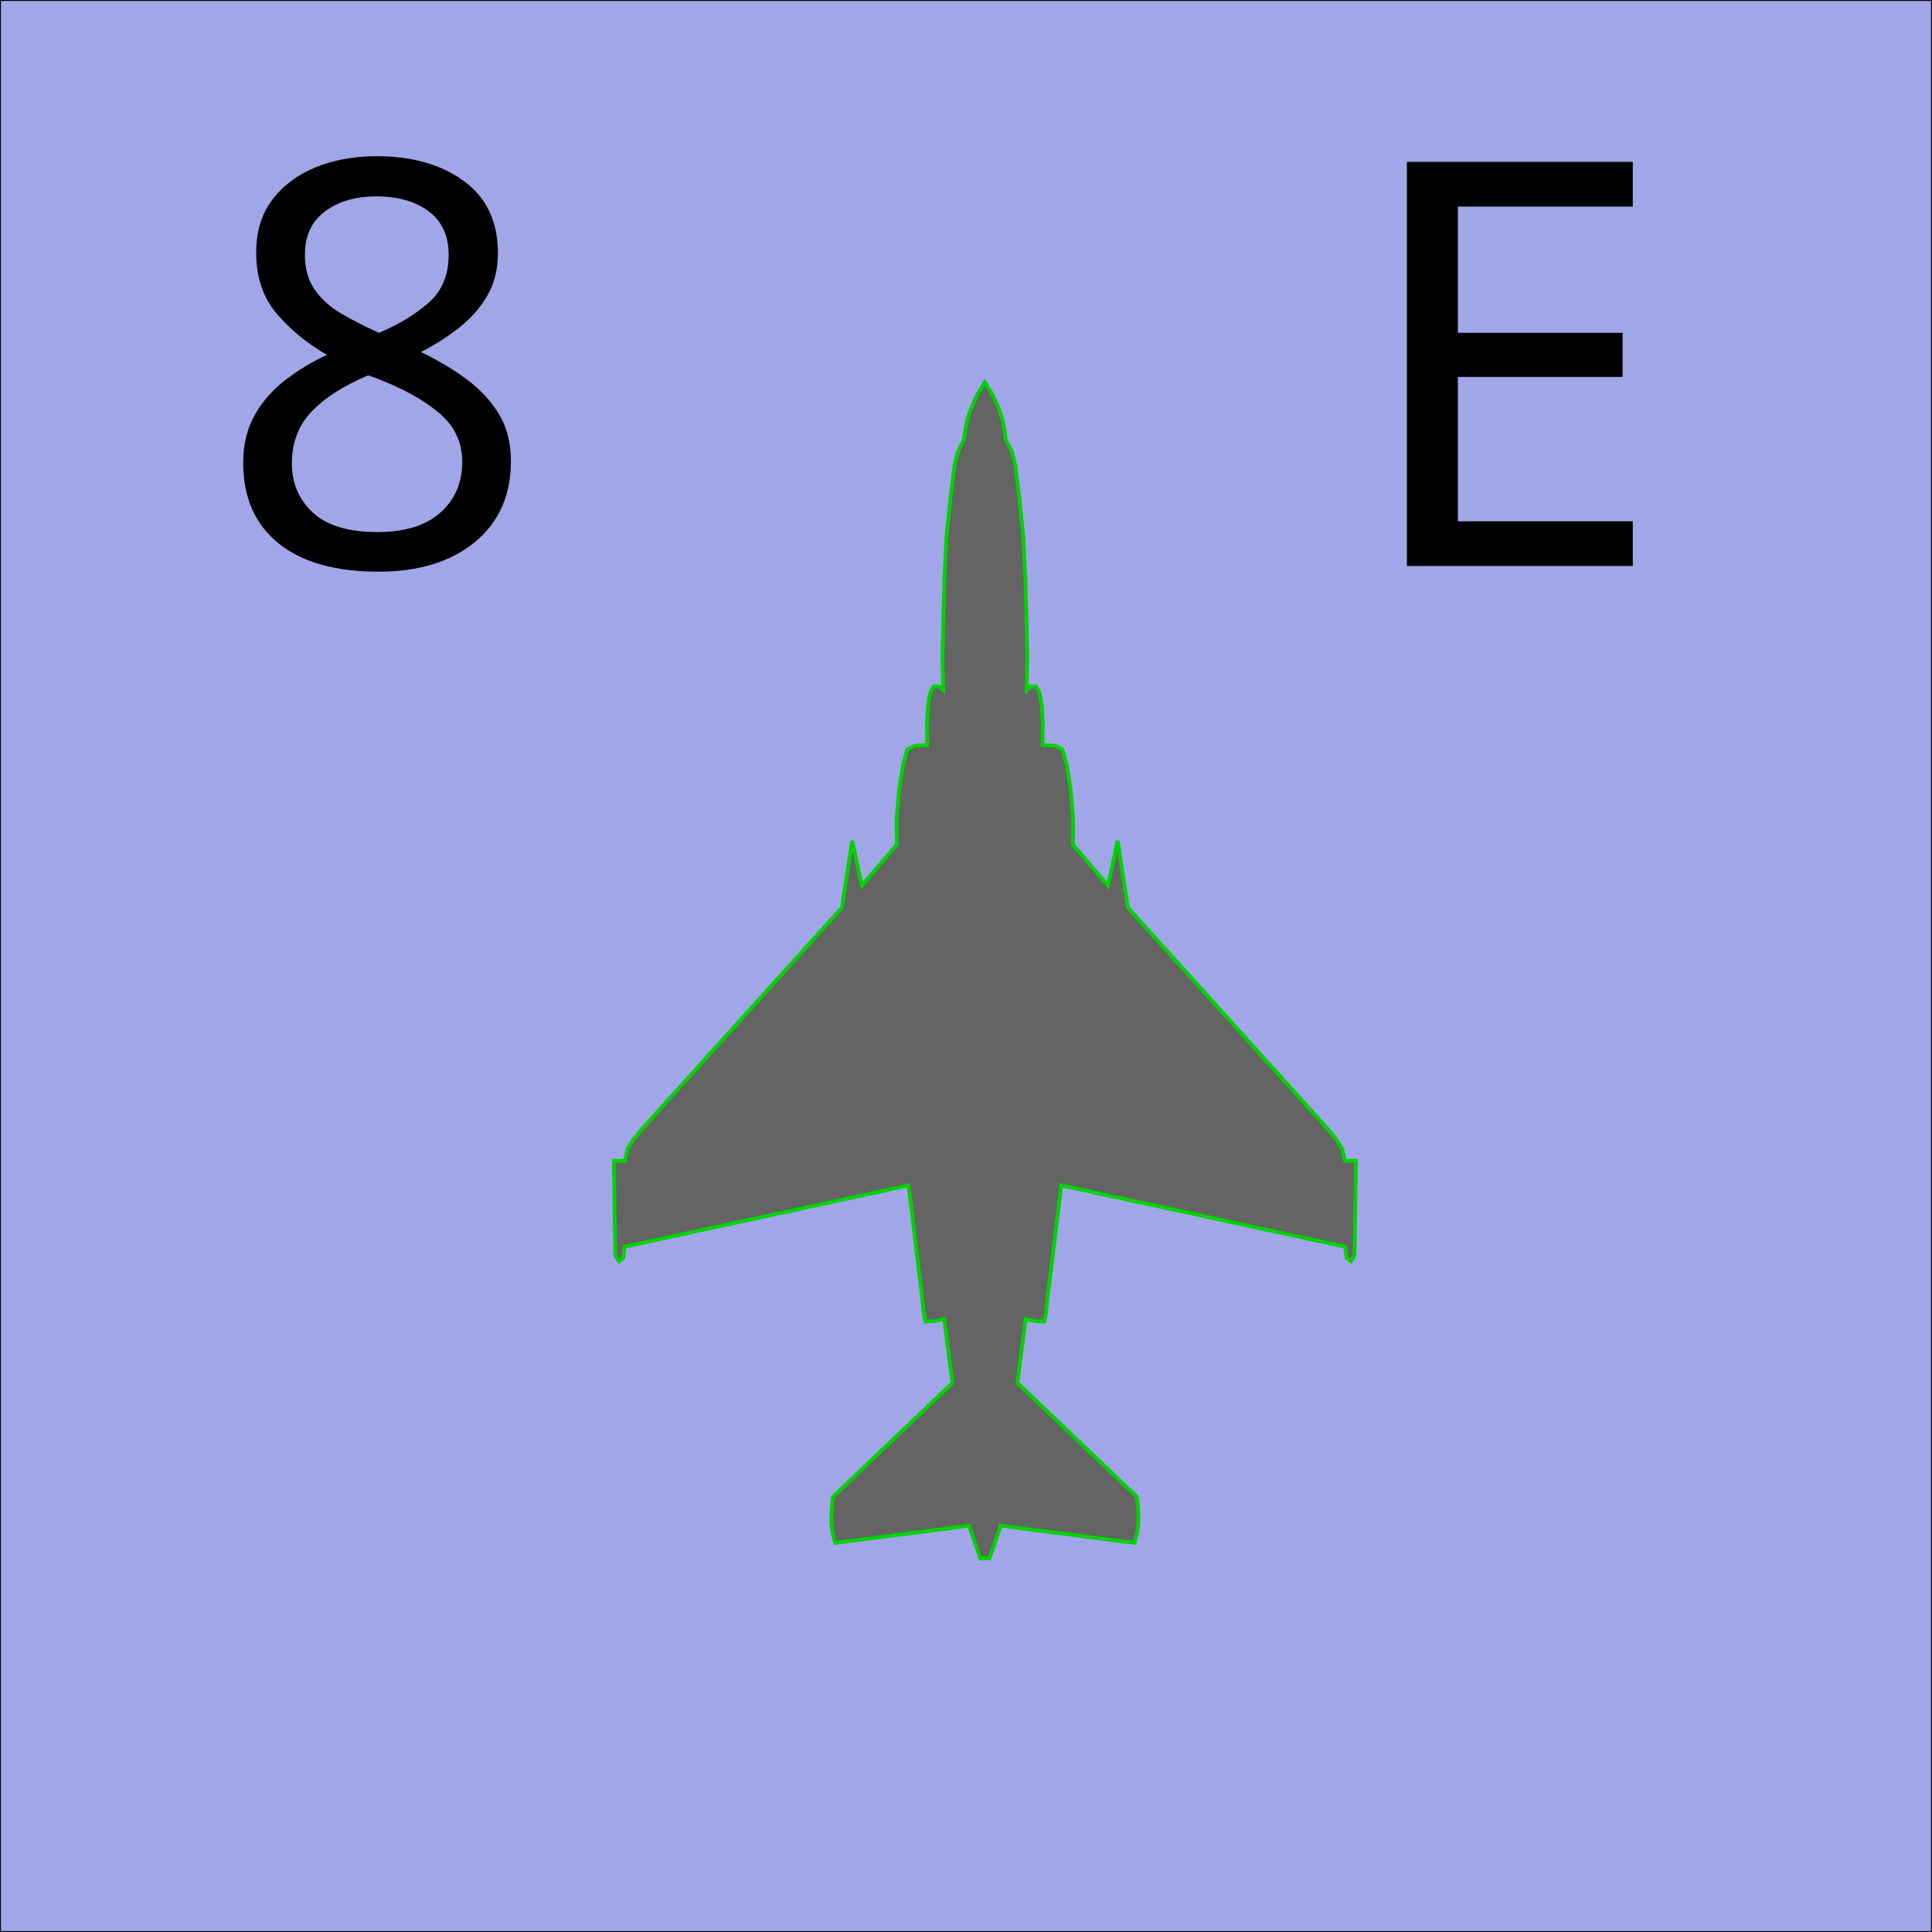
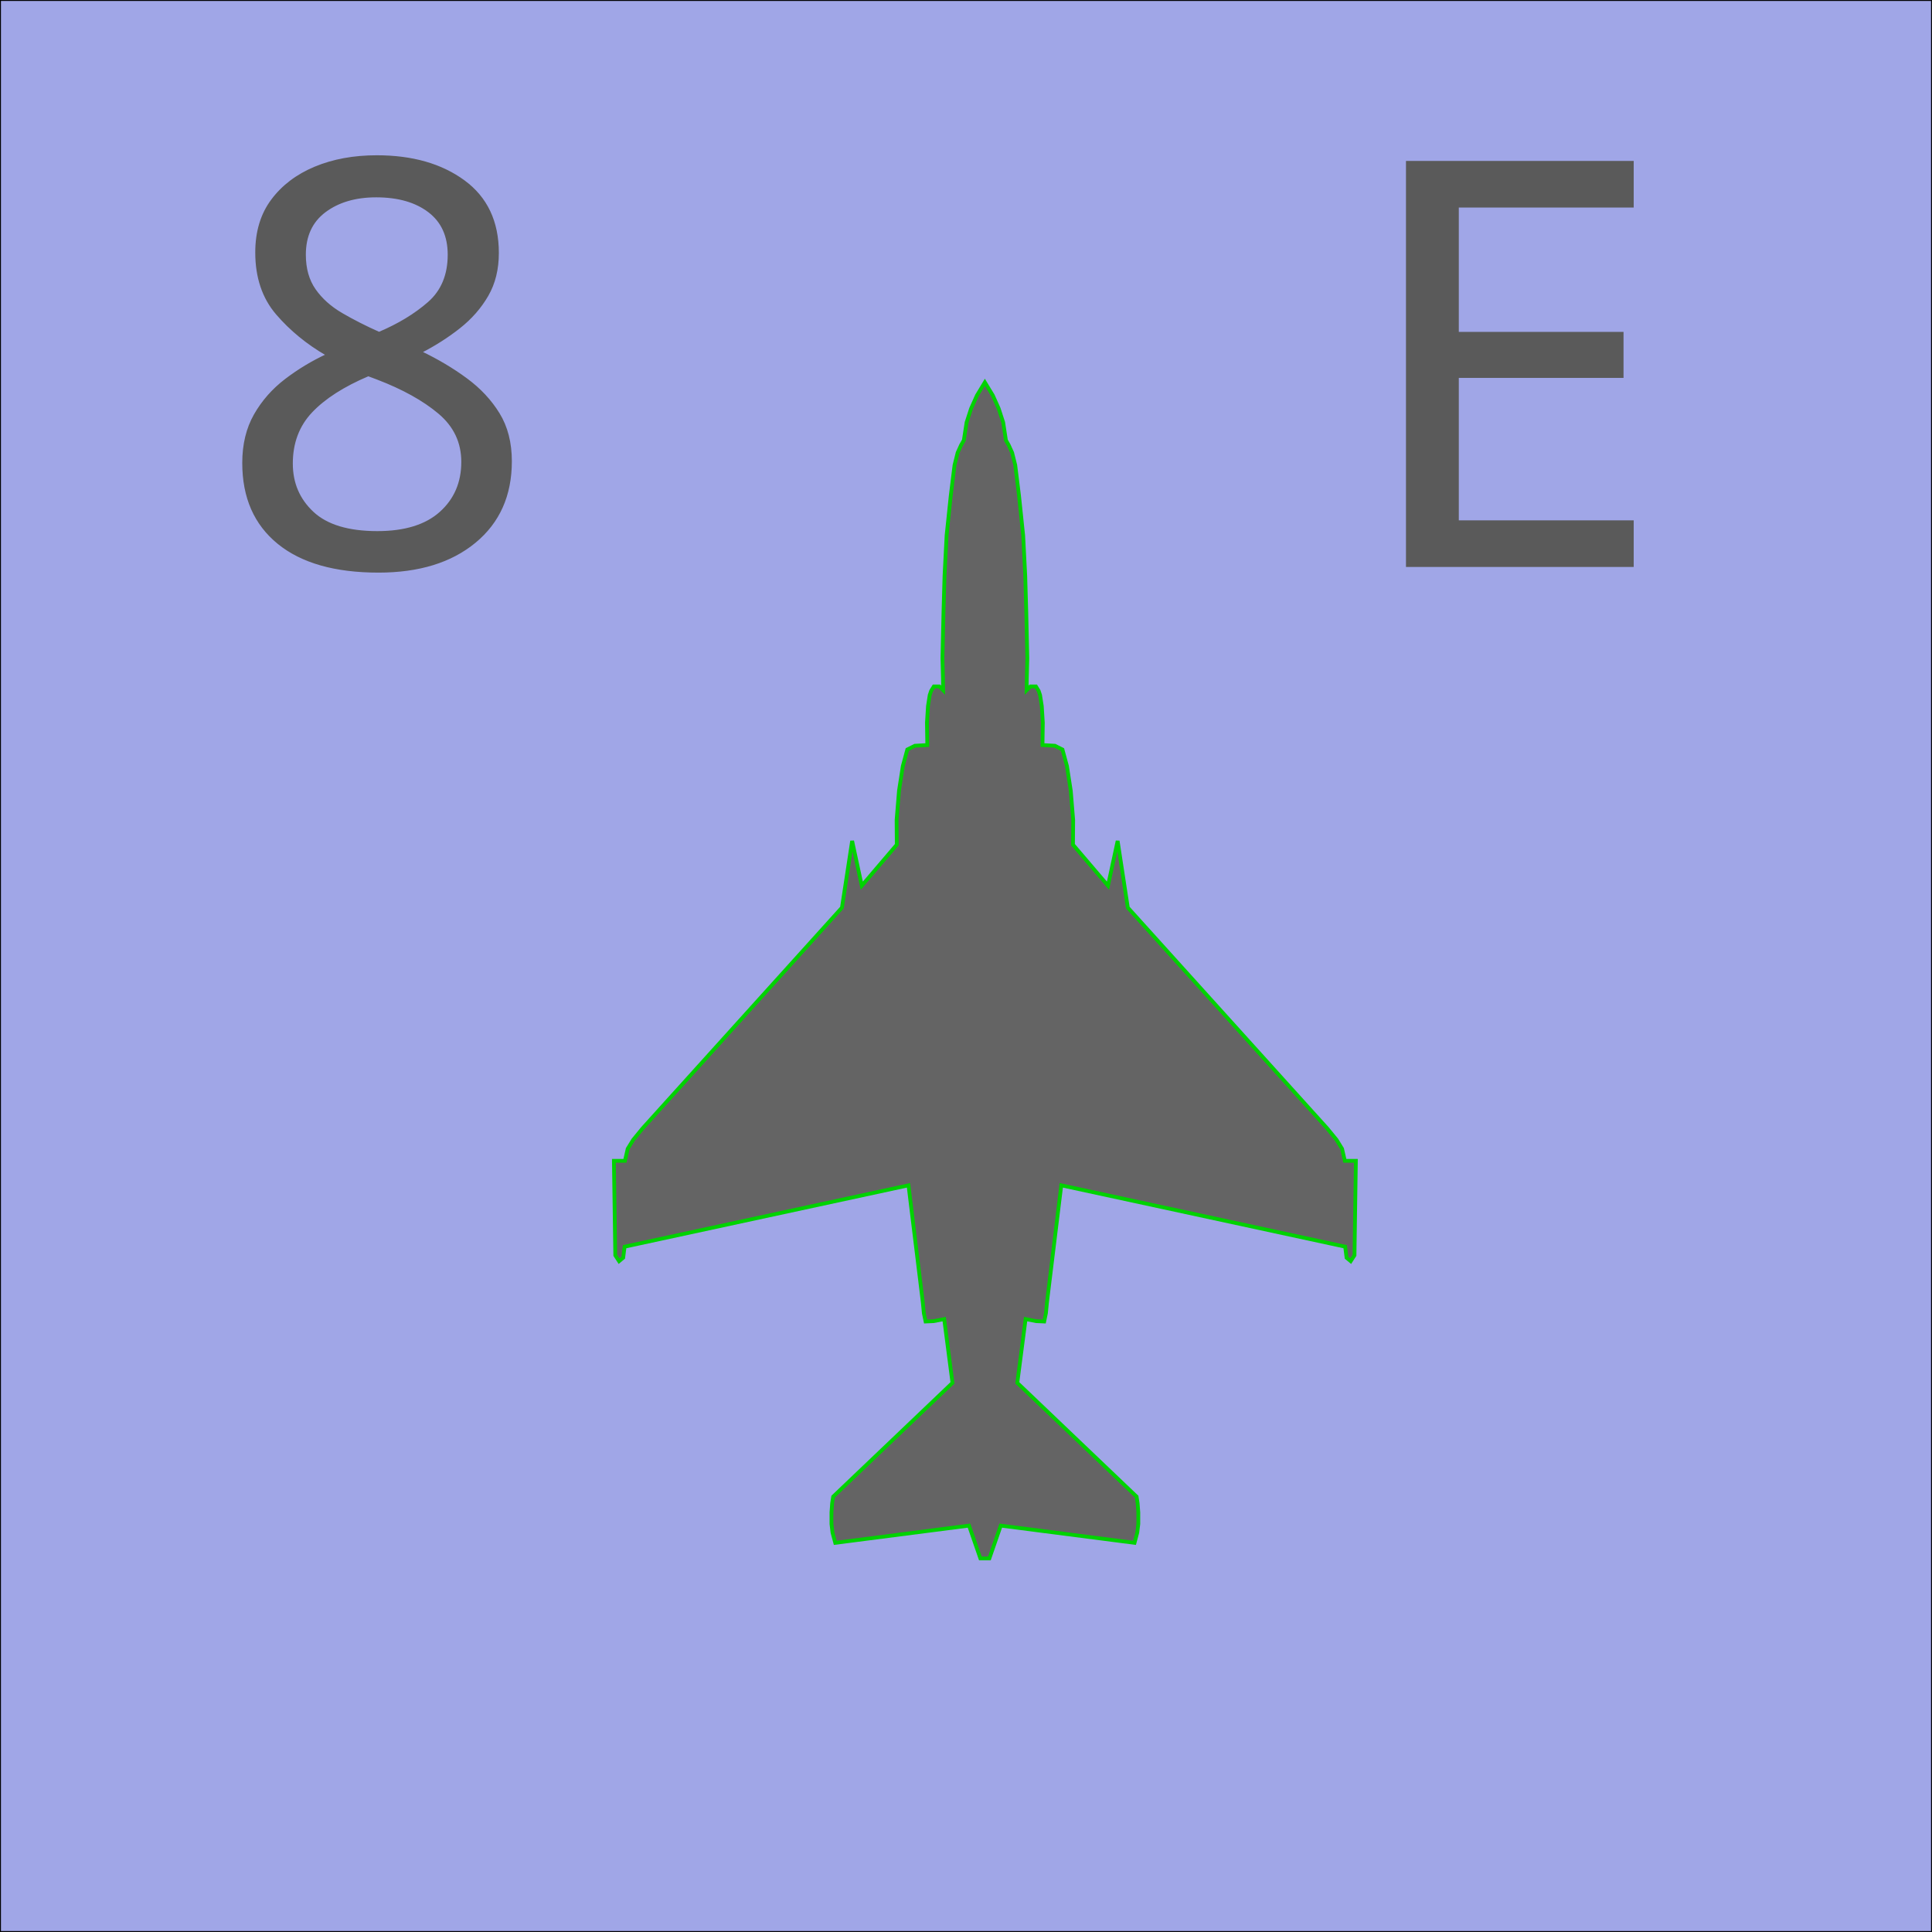
<svg xmlns="http://www.w3.org/2000/svg" width="1024" height="1024">
  <rect x="0" y="0" width="1024" height="1024" fill="#A0A6E7" fill-opacity="1" stroke="black" stroke-width="1" />
  <g transform="translate(300,180) scale(2.0)">
    <path d="m 111.011,323 h -1.198 l -3.015,-8.699 -35.45,4.568 -0.731,-2.741 -0.274,-2.284 v -3.015 l 0.182,-2.467 0.274,-1.736 31.613,-30.151 -2.193,-16.903 -2.832,0.548 -2.101,0.092 -0.457,-2.193 -0.274,-2.832 -3.792,-31.065 -75.24,16.263 -0.366,2.924 -1.096,0.914 -1.005,-1.554 -0.366,-25.034 h 2.924 l 0.731,-3.198 1.462,-2.375 2.467,-3.015 52.855,-58.521 2.696,-17.679 2.558,11.878 9.274,-10.873 -0.046,-6.578 0.639,-7.767 1.005,-6.487 1.188,-4.385 2.01,-1.005 3.289,-0.183 -0.091,-5.939 0.274,-4.385 0.457,-2.924 0.365,-1.096 0.731,-1.188 1.462,-6.7e-5 1.005,1.005 -0.045,-3.198 -0.137,-5.299 0.274,-12.243 0.274,-9.594 0.548,-10.69 1.096,-10.507 1.005,-8.132 0.823,-3.289 0.913,-2.01 0.731,-1.279 0.731,-4.751 1.188,-3.655 1.553,-3.472 2.101,-3.472 2.112,3.472 1.553,3.472 1.188,3.655 0.731,4.751 0.731,1.279 0.913,2.01 0.823,3.289 1.005,8.132 1.096,10.507 0.548,10.69 0.274,9.594 0.274,12.243 -0.137,5.299 -0.045,3.198 1.005,-1.005 1.462,6.7e-5 0.731,1.188 0.365,1.096 0.457,2.924 0.274,4.385 -0.091,5.939 3.289,0.183 2.01,1.005 1.188,4.385 1.005,6.487 0.639,7.767 -0.046,6.578 9.274,10.873 2.558,-11.878 2.696,17.679 52.855,58.521 2.467,3.015 1.462,2.375 0.731,3.198 h 2.924 l -0.366,25.034 -1.005,1.554 -1.096,-0.914 -0.366,-2.924 -75.24,-16.263 -3.792,31.065 -0.274,2.832 -0.457,2.193 -2.101,-0.092 -2.832,-0.548 -2.193,16.903 31.613,30.151 0.274,1.736 0.182,2.467 v 3.015 l -0.274,2.284 -0.731,2.741 -35.45,-4.568 -3.015,8.699 H 111" fill="rgb(100,100,100)" style="fill-opacity:1;stroke:#00d300;stroke-opacity:1" />
  </g>
-   <text x="200" y="300" text-anchor="middle" text-align="center" font-family="sans-serif" font-size="300px">8</text>
-   <text x="800" y="300" text-anchor="middle" text-align="center" font-family="sans-serif" font-size="300px">E</text>
+   <text x="200" y="300" fill="rgb(90,90,90)" stroke="rgb(90,90,90)" text-anchor="middle" text-align="center" font-family="sans-serif" font-size="300px">8</text>
+   <text x="800" y="300" fill="rgb(90,90,90)" stroke="rgb(90,90,90)" text-anchor="middle" text-align="center" font-family="sans-serif" font-size="300px">E</text>
</svg>
